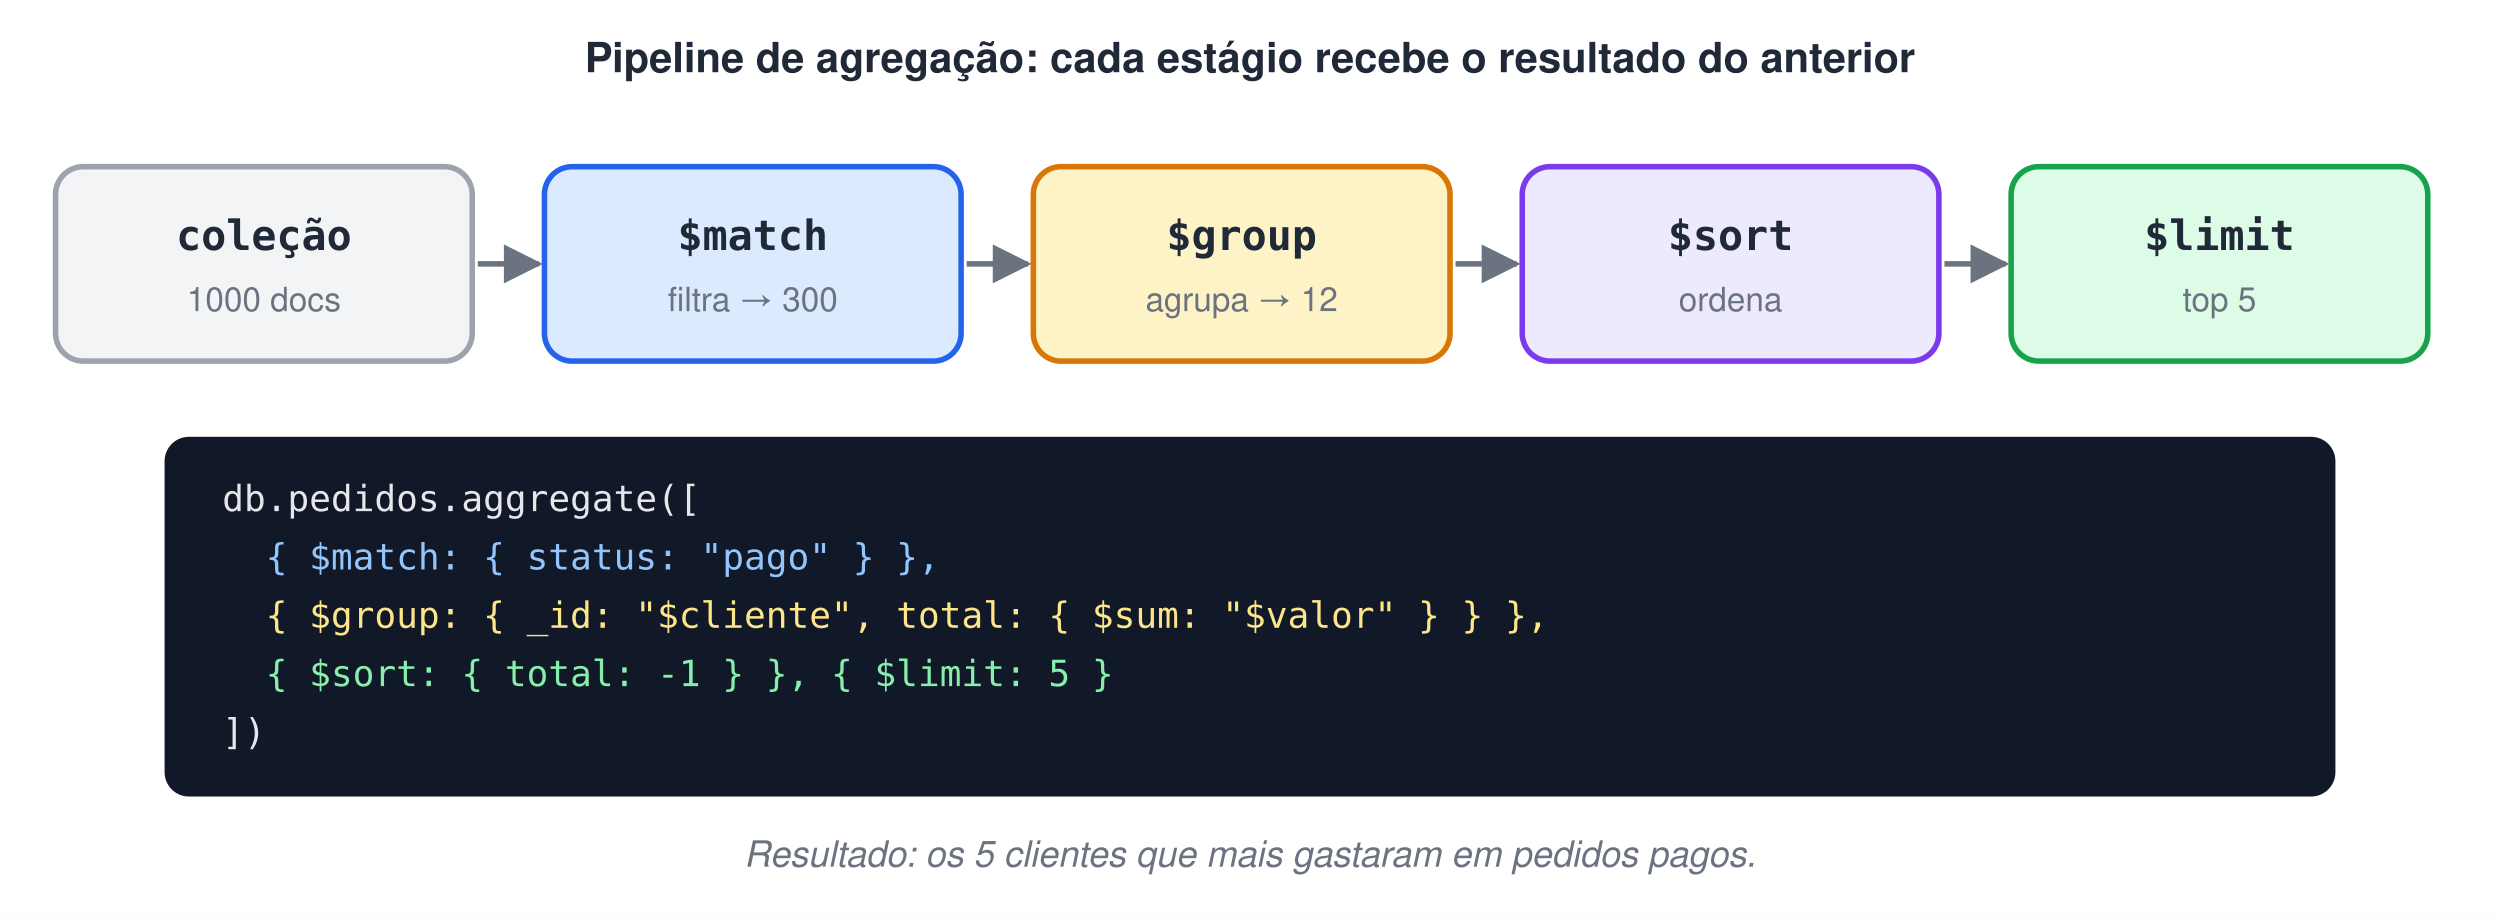
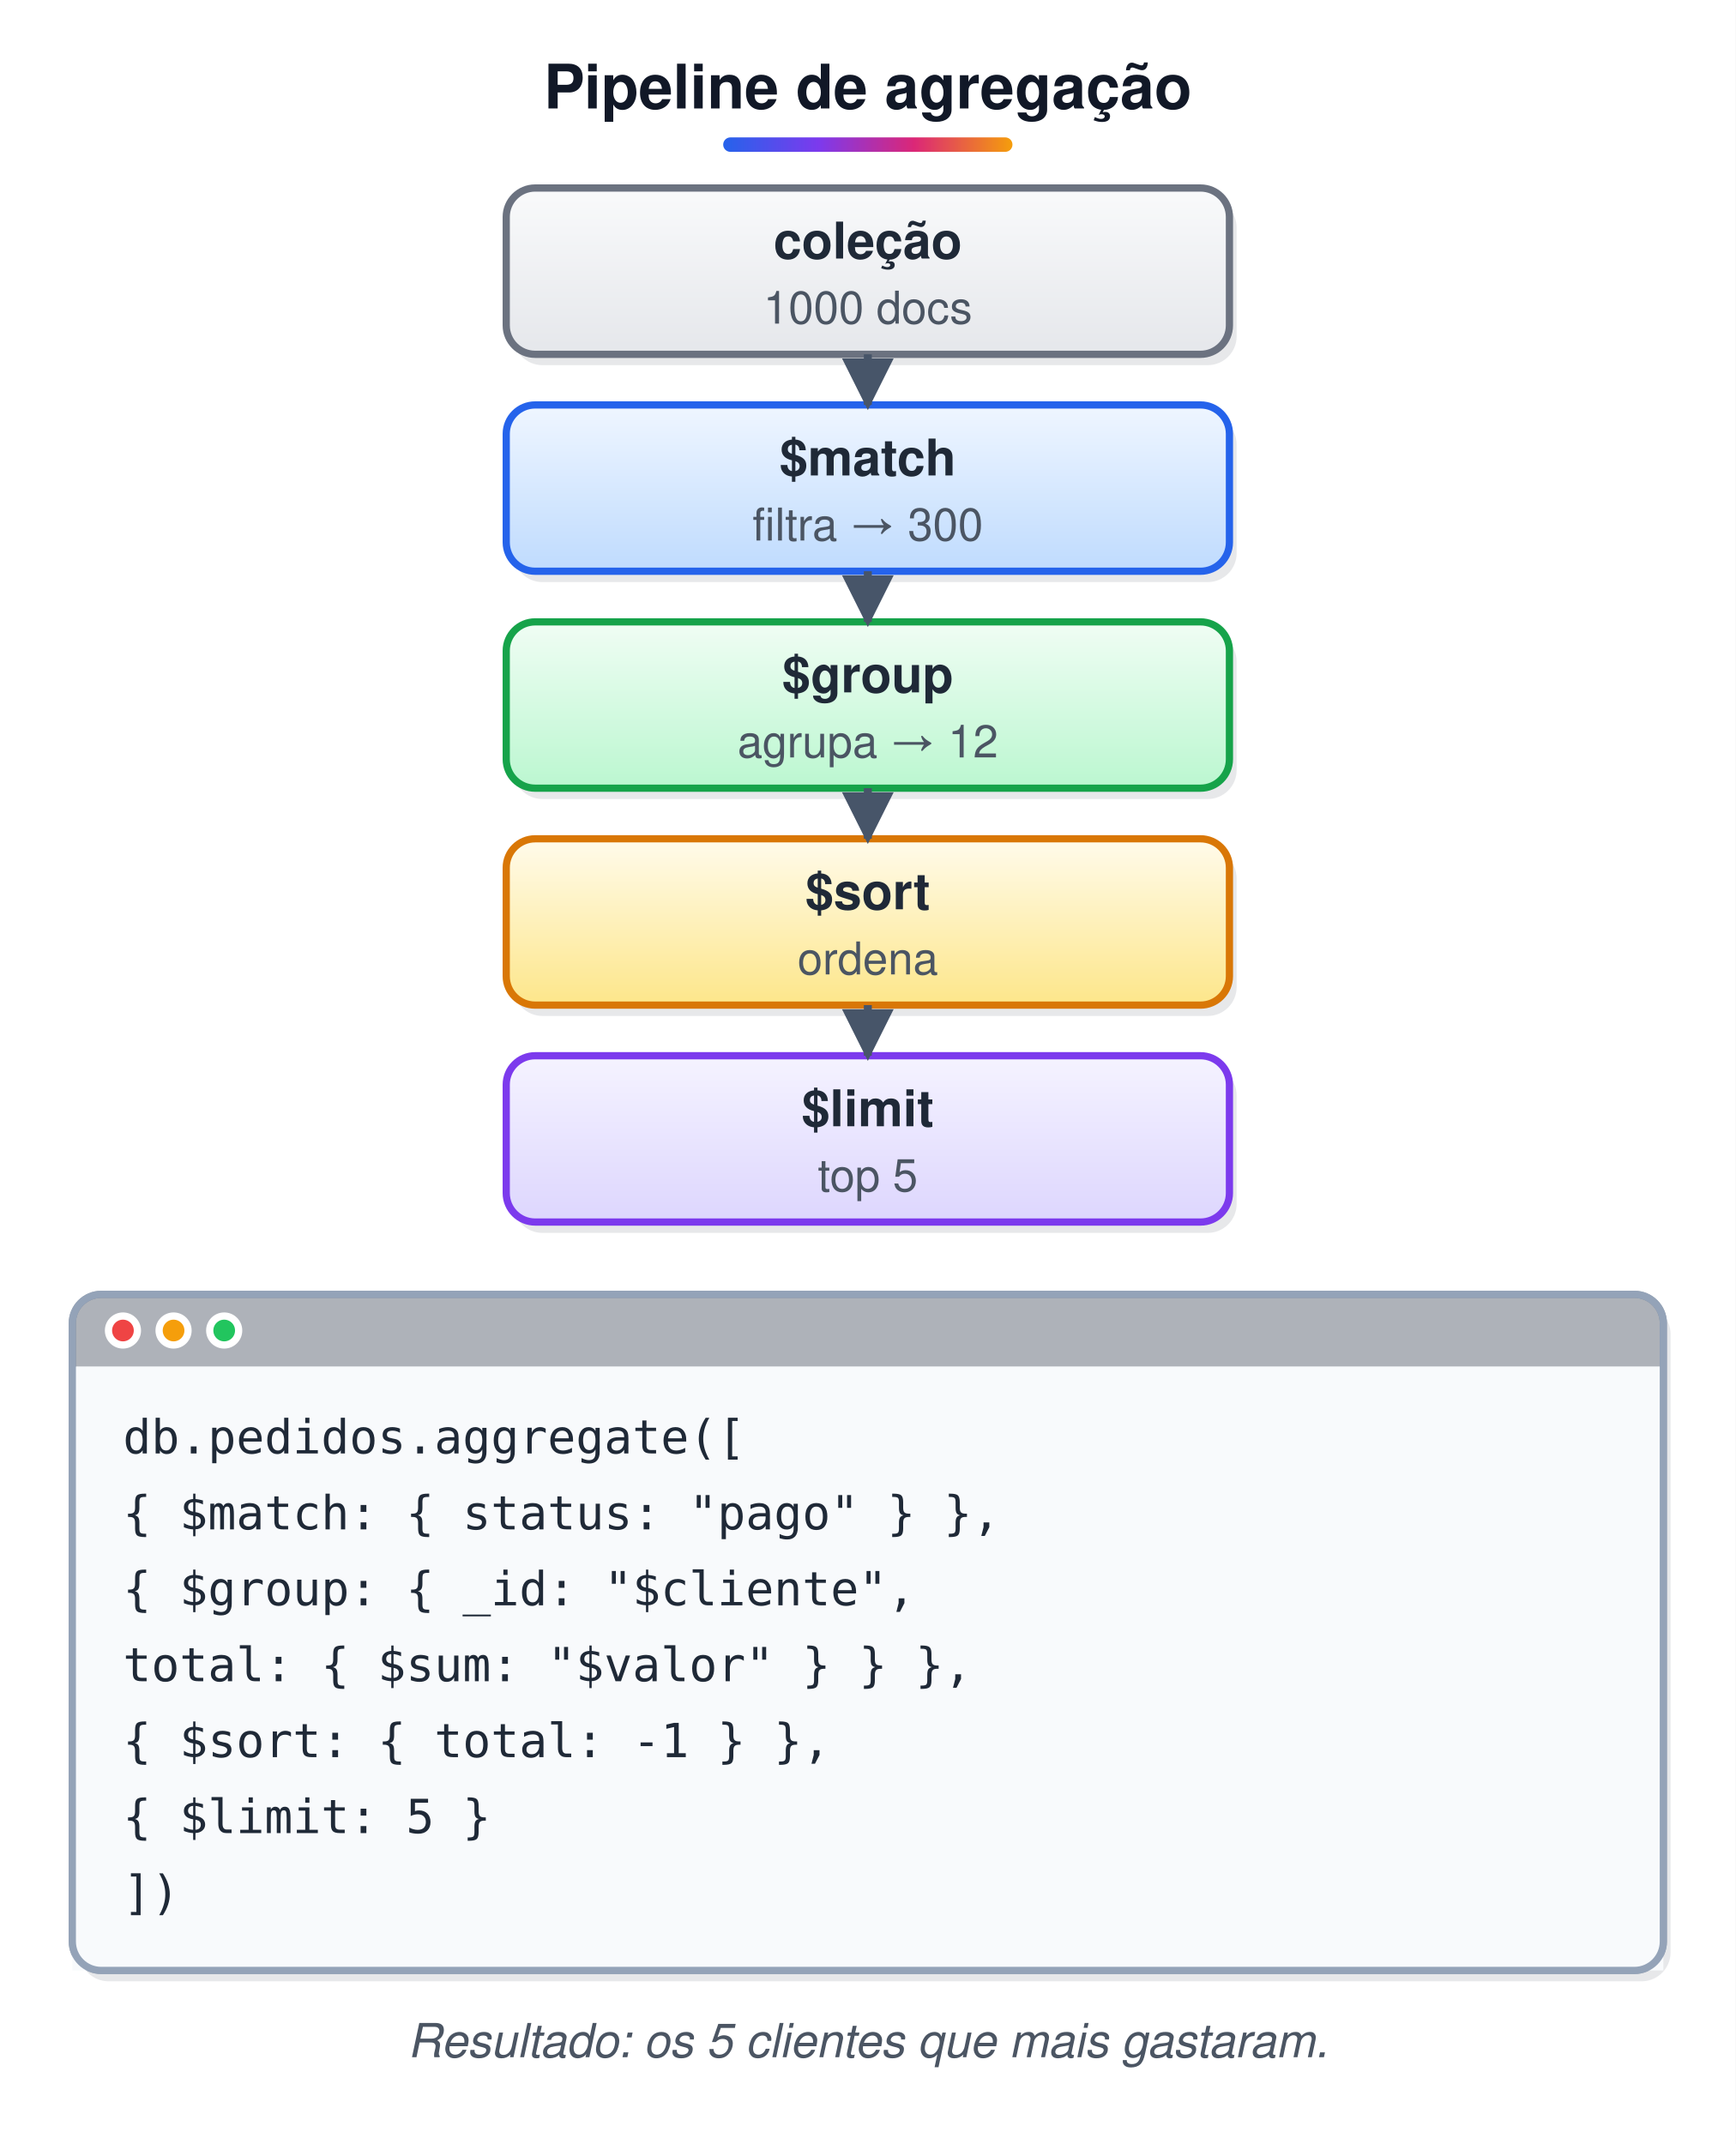
- <svg xmlns="http://www.w3.org/2000/svg" width="900" height="330" viewBox="0 0 900 330">
-   <style>text{font-family:Helvetica, Arial, 'DejaVu Sans', sans-serif}.m{font-family:Menlo, Consolas, 'DejaVu Sans Mono', monospace}</style>
+ <svg xmlns="http://www.w3.org/2000/svg" width="480" height="593" viewBox="0 0 480 593">
+   <style>text{white-space:pre;font-family:Helvetica,Arial,sans-serif;font-size:14px;fill:#1F2937}.t{font-size:17px;font-weight:bold;fill:#111827}.b{font-weight:bold}.m{font-family:Menlo,Consolas,monospace;font-size:13px}.s{font-size:12.5px;fill:#4B5563}.n{font-size:13px;font-style:italic;fill:#4B5563}.c{text-anchor:middle}.r{text-anchor:end}.w{fill:#fff}.xB{fill:url(#gB);stroke:#2563EB}.hB{fill:#2563EB;stroke:#2563EB}.fB{fill:#2563EB}.xG{fill:url(#gG);stroke:#16A34A}.hG{fill:#16A34A;stroke:#16A34A}.fG{fill:#16A34A}.xO{fill:url(#gO);stroke:#D97706}.hO{fill:#D97706;stroke:#D97706}.fO{fill:#D97706}.xP{fill:url(#gP);stroke:#7C3AED}.hP{fill:#7C3AED;stroke:#7C3AED}.fP{fill:#7C3AED}.xR{fill:url(#gR);stroke:#DC2626}.hR{fill:#DC2626;stroke:#DC2626}.fR{fill:#DC2626}.xY{fill:url(#gY);stroke:#6B7280}.hY{fill:#6B7280;stroke:#6B7280}.fY{fill:#6B7280}.xT{fill:url(#gT);stroke:#0D9488}.hT{fill:#0D9488;stroke:#0D9488}.fT{fill:#0D9488}.xK{fill:url(#gK);stroke:#DB2777}.hK{fill:#DB2777;stroke:#DB2777}.fK{fill:#DB2777}.xW{fill:url(#gW);stroke:#9CA3AF}.hW{fill:#9CA3AF;stroke:#9CA3AF}.fW{fill:#9CA3AF}.xZ{fill:url(#gZ);stroke:#DDD6FE}.hZ{fill:#DDD6FE;stroke:#DDD6FE}.fZ{fill:#DDD6FE}.xV{fill:url(#gV);stroke:#E5E7EB}.hV{fill:#E5E7EB;stroke:#E5E7EB}.fV{fill:#E5E7EB}rect,ellipse,polygon,circle{stroke-width:2}.l{stroke:#475569;stroke-width:2.2;fill:none}.d{stroke-dasharray:6 4}.sh{fill:#0F172A;opacity:.10;stroke:none}</style>
  <defs>
-     <marker id="arg" viewBox="0 0 10 10" refX="9" refY="5" markerWidth="7" markerHeight="7" orient="auto-start-reverse">
-       <path d="M0,0 L10,5 L0,10 z" fill="#6B7280" />
+     <linearGradient id="gB" x1="0" y1="0" x2="0" y2="1">
+       <stop offset="0" stop-color="#EFF6FF" />
+       <stop offset="1" stop-color="#BFDBFE" />
+     </linearGradient>
+     <linearGradient id="gG" x1="0" y1="0" x2="0" y2="1">
+       <stop offset="0" stop-color="#F0FDF4" />
+       <stop offset="1" stop-color="#BBF7D0" />
+     </linearGradient>
+     <linearGradient id="gO" x1="0" y1="0" x2="0" y2="1">
+       <stop offset="0" stop-color="#FFFBEB" />
+       <stop offset="1" stop-color="#FDE68A" />
+     </linearGradient>
+     <linearGradient id="gP" x1="0" y1="0" x2="0" y2="1">
+       <stop offset="0" stop-color="#F5F3FF" />
+       <stop offset="1" stop-color="#DDD6FE" />
+     </linearGradient>
+     <linearGradient id="gR" x1="0" y1="0" x2="0" y2="1">
+       <stop offset="0" stop-color="#FEF2F2" />
+       <stop offset="1" stop-color="#FECACA" />
+     </linearGradient>
+     <linearGradient id="gY" x1="0" y1="0" x2="0" y2="1">
+       <stop offset="0" stop-color="#F9FAFB" />
+       <stop offset="1" stop-color="#E5E7EB" />
+     </linearGradient>
+     <linearGradient id="gT" x1="0" y1="0" x2="0" y2="1">
+       <stop offset="0" stop-color="#F0FDFA" />
+       <stop offset="1" stop-color="#99F6E4" />
+     </linearGradient>
+     <linearGradient id="gK" x1="0" y1="0" x2="0" y2="1">
+       <stop offset="0" stop-color="#FDF2F8" />
+       <stop offset="1" stop-color="#FBCFE8" />
+     </linearGradient>
+     <linearGradient id="gW" x1="0" y1="0" x2="0" y2="1">
+       <stop offset="0" stop-color="#FFFFFF" />
+       <stop offset="1" stop-color="#FFFFFF" />
+     </linearGradient>
+     <linearGradient id="gZ" x1="0" y1="0" x2="0" y2="1">
+       <stop offset="0" stop-color="#F5F3FF" />
+       <stop offset="1" stop-color="#F5F3FF" />
+     </linearGradient>
+     <linearGradient id="gV" x1="0" y1="0" x2="0" y2="1">
+       <stop offset="0" stop-color="#FFFFFF" />
+       <stop offset="1" stop-color="#FFFFFF" />
+     </linearGradient>
+     <linearGradient id="gT0" x1="0" y1="0" x2="1" y2="0">
+       <stop offset="0" stop-color="#2563EB" />
+       <stop offset=".33" stop-color="#7C3AED" />
+       <stop offset=".66" stop-color="#DB2777" />
+       <stop offset="1" stop-color="#F59E0B" />
+     </linearGradient>
+     <marker id="a" viewBox="0 0 10 10" refX="9" refY="5" markerWidth="6.5" markerHeight="6.5" orient="auto-start-reverse">
+       <path d="M0,0L10,5L0,10z" fill="#475569" />
    </marker>
  </defs>
-   <rect width="100%" height="100%" fill="#ffffff" />
-   <text x="450" y="26" font-size="15" font-weight="bold" fill="#1F2937" text-anchor="middle">Pipeline de agregação: cada estágio recebe o resultado do anterior</text>
-   <rect x="20" y="60" width="150" height="70" rx="10" fill="#F3F4F6" stroke="#9CA3AF" stroke-width="2" />
-   <text x="95" y="90" class="m" font-size="15" font-weight="bold" fill="#1F2937" text-anchor="middle">coleção</text>
-   <text x="95" y="112" font-size="12" fill="#6B7280" text-anchor="middle">1000 docs</text>
-   <rect x="196" y="60" width="150" height="70" rx="10" fill="#DBEAFE" stroke="#2563EB" stroke-width="2" />
-   <text x="271" y="90" class="m" font-size="15" font-weight="bold" fill="#1F2937" text-anchor="middle">$match</text>
-   <text x="271" y="112" font-size="12" fill="#6B7280" text-anchor="middle">filtra → 300</text>
-   <line x1="172" y1="95" x2="194" y2="95" stroke="#6B7280" stroke-width="2" marker-end="url(#arg)" />
-   <rect x="372" y="60" width="150" height="70" rx="10" fill="#FEF3C7" stroke="#D97706" stroke-width="2" />
-   <text x="447" y="90" class="m" font-size="15" font-weight="bold" fill="#1F2937" text-anchor="middle">$group</text>
-   <text x="447" y="112" font-size="12" fill="#6B7280" text-anchor="middle">agrupa → 12</text>
-   <line x1="348" y1="95" x2="370" y2="95" stroke="#6B7280" stroke-width="2" marker-end="url(#arg)" />
-   <rect x="548" y="60" width="150" height="70" rx="10" fill="#EDE9FE" stroke="#7C3AED" stroke-width="2" />
-   <text x="623" y="90" class="m" font-size="15" font-weight="bold" fill="#1F2937" text-anchor="middle">$sort</text>
-   <text x="623" y="112" font-size="12" fill="#6B7280" text-anchor="middle">ordena</text>
-   <line x1="524" y1="95" x2="546" y2="95" stroke="#6B7280" stroke-width="2" marker-end="url(#arg)" />
-   <rect x="724" y="60" width="150" height="70" rx="10" fill="#DCFCE7" stroke="#16A34A" stroke-width="2" />
-   <text x="799" y="90" class="m" font-size="15" font-weight="bold" fill="#1F2937" text-anchor="middle">$limit</text>
-   <text x="799" y="112" font-size="12" fill="#6B7280" text-anchor="middle">top 5</text>
-   <line x1="700" y1="95" x2="722" y2="95" stroke="#6B7280" stroke-width="2" marker-end="url(#arg)" />
-   <rect x="60" y="158" width="780" height="128" rx="8" fill="#111827" stroke="#111827" stroke-width="1.5" />
-   <text x="80" y="184" class="m" font-size="13" fill="#E5E7EB" xml:space="preserve">db.pedidos.aggregate([</text>
-   <text x="80" y="205" class="m" font-size="13" fill="#93C5FD" xml:space="preserve">  { $match: { status: "pago" } },</text>
-   <text x="80" y="226" class="m" font-size="13" fill="#FDE68A" xml:space="preserve">  { $group: { _id: "$cliente", total: { $sum: "$valor" } } },</text>
-   <text x="80" y="247" class="m" font-size="13" fill="#86EFAC" xml:space="preserve">  { $sort: { total: -1 } }, { $limit: 5 }</text>
-   <text x="80" y="268" class="m" font-size="13" fill="#E5E7EB" xml:space="preserve">])</text>
-   <text x="450" y="312" font-size="13" font-style="italic" fill="#6B7280" text-anchor="middle">Resultado: os 5 clientes que mais gastaram em pedidos pagos.</text>
+   <rect width="100%" height="100%" fill="#fff" />
+   <text x="240.0" y="30" class="t c">Pipeline de agregação</text>
+   <rect x="200.0" y="38" width="80" height="4" rx="2" fill="url(#gT0)" />
+   <rect x="142" y="55" width="200" height="46" rx="8" class="sh" />
+   <rect x="140" y="52" width="200" height="46" rx="8" class="xY" />
+   <text x="240.0" y="71.5" class="b c">coleção</text>
+   <text x="240.0" y="89.5" class="s c">1000 docs</text>
+   <rect x="142" y="115" width="200" height="46" rx="8" class="sh" />
+   <rect x="140" y="112" width="200" height="46" rx="8" class="xB" />
+   <text x="240.0" y="131.5" class="b c">$match</text>
+   <text x="240.0" y="149.5" class="s c">filtra → 300</text>
+   <path d="M240.0,98 L240.0,112" class="l" marker-end="url(#a)" />
+   <rect x="142" y="175" width="200" height="46" rx="8" class="sh" />
+   <rect x="140" y="172" width="200" height="46" rx="8" class="xG" />
+   <text x="240.0" y="191.5" class="b c">$group</text>
+   <text x="240.0" y="209.5" class="s c">agrupa → 12</text>
+   <path d="M240.0,158 L240.0,172" class="l" marker-end="url(#a)" />
+   <rect x="142" y="235" width="200" height="46" rx="8" class="sh" />
+   <rect x="140" y="232" width="200" height="46" rx="8" class="xO" />
+   <text x="240.0" y="251.5" class="b c">$sort</text>
+   <text x="240.0" y="269.5" class="s c">ordena</text>
+   <path d="M240.0,218 L240.0,232" class="l" marker-end="url(#a)" />
+   <rect x="142" y="295" width="200" height="46" rx="8" class="sh" />
+   <rect x="140" y="292" width="200" height="46" rx="8" class="xP" />
+   <text x="240.0" y="311.5" class="b c">$limit</text>
+   <text x="240.0" y="329.5" class="s c">top 5</text>
+   <path d="M240.0,278 L240.0,292" class="l" marker-end="url(#a)" />
+   <rect x="22" y="361" width="440" height="187" rx="8" class="sh" />
+   <rect x="20" y="358" width="440" height="187" rx="8" class="xW" />
+   <path d="M28,358 h424 a8,8 0 0 1 8,8 v12 h-440 v-12 a8,8 0 0 1 8,-8z" class="fY" opacity="0.55" />
+   <circle cx="34" cy="368" r="4" fill="#EF4444" stroke="#fff" stroke-width="1" />
+   <circle cx="48" cy="368" r="4" fill="#F59E0B" stroke="#fff" stroke-width="1" />
+   <circle cx="62" cy="368" r="4" fill="#22C55E" stroke="#fff" stroke-width="1" />
+   <rect x="20" y="378" width="440" height="167" fill="#F8FAFC" stroke="none" rx="0" />
+   <rect x="20" y="358" width="440" height="187" rx="8" fill="none" stroke="#94A3B8" stroke-width="1.8" />
+   <text x="34" y="402" class="m">db.pedidos.aggregate([</text>
+   <text x="34" y="423" class="m">  { $match: { status: "pago" } },</text>
+   <text x="34" y="444" class="m">  { $group: { _id: "$cliente",</text>
+   <text x="34" y="465" class="m">      total: { $sum: "$valor" } } },</text>
+   <text x="34" y="486" class="m">  { $sort: { total: -1 } },</text>
+   <text x="34" y="507" class="m">  { $limit: 5 }</text>
+   <text x="34" y="528" class="m">])</text>
+   <text x="240.0" y="569" class="n c">Resultado: os 5 clientes que mais gastaram.</text>
</svg>
